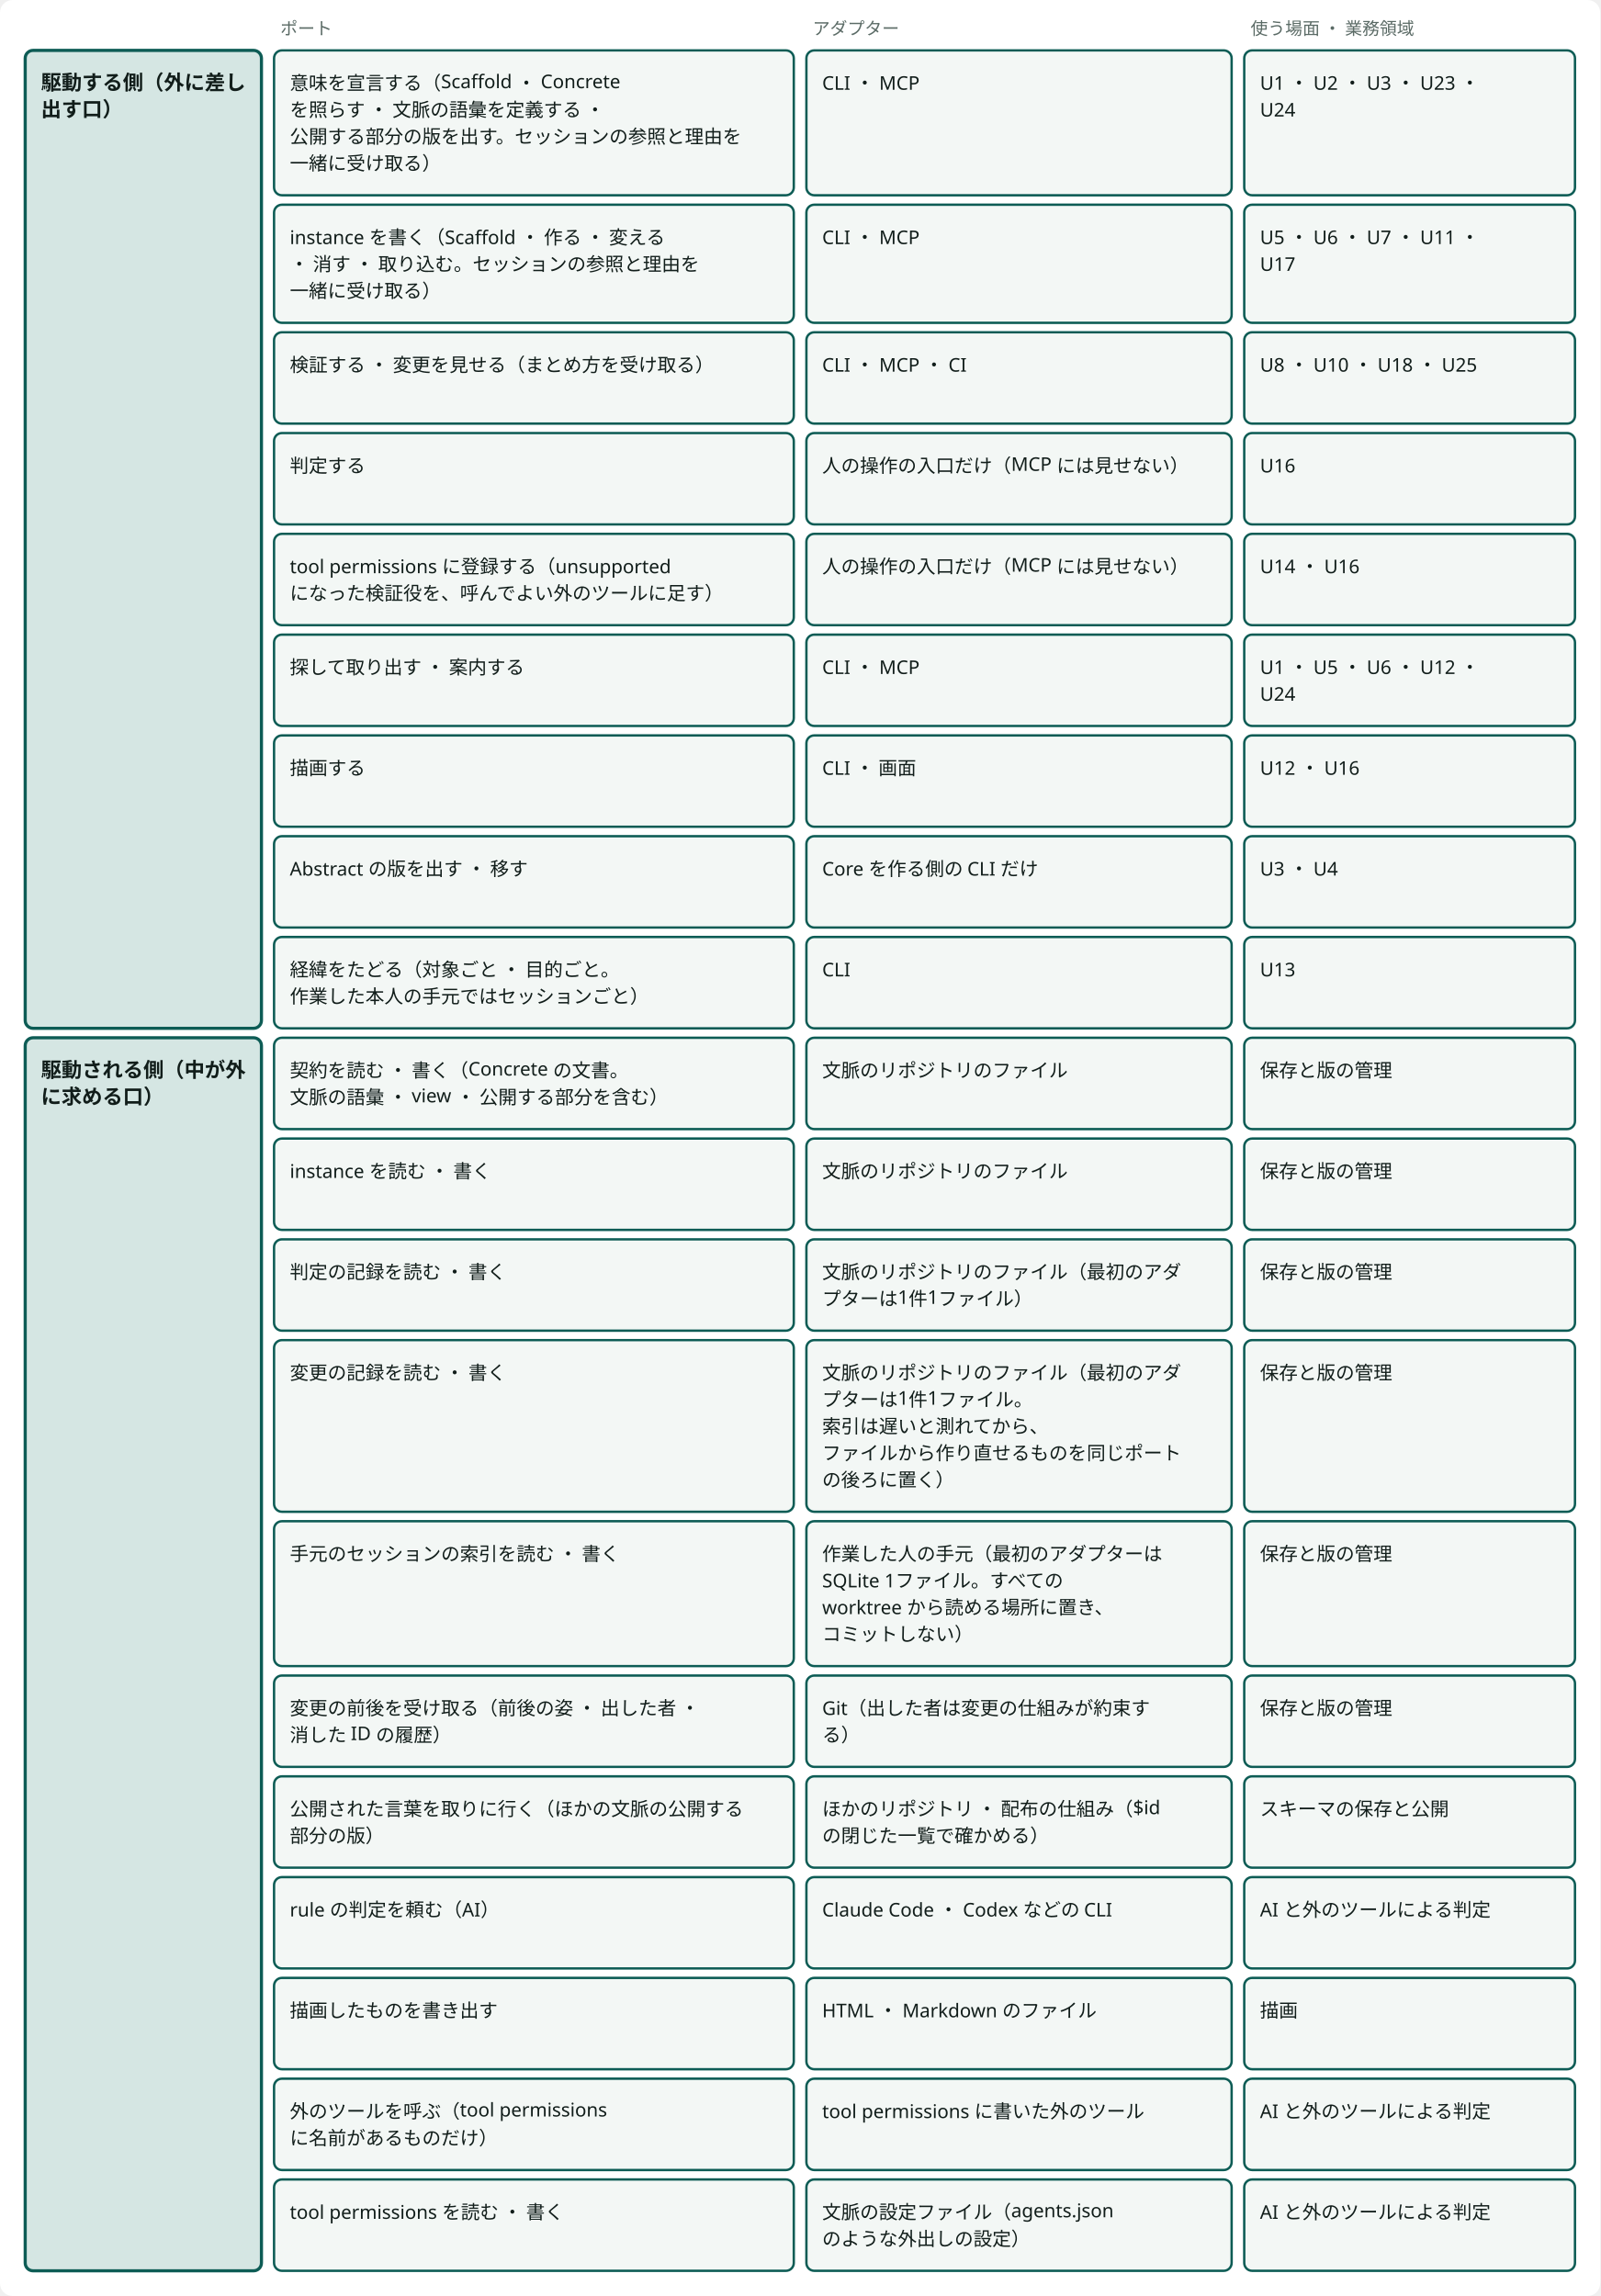
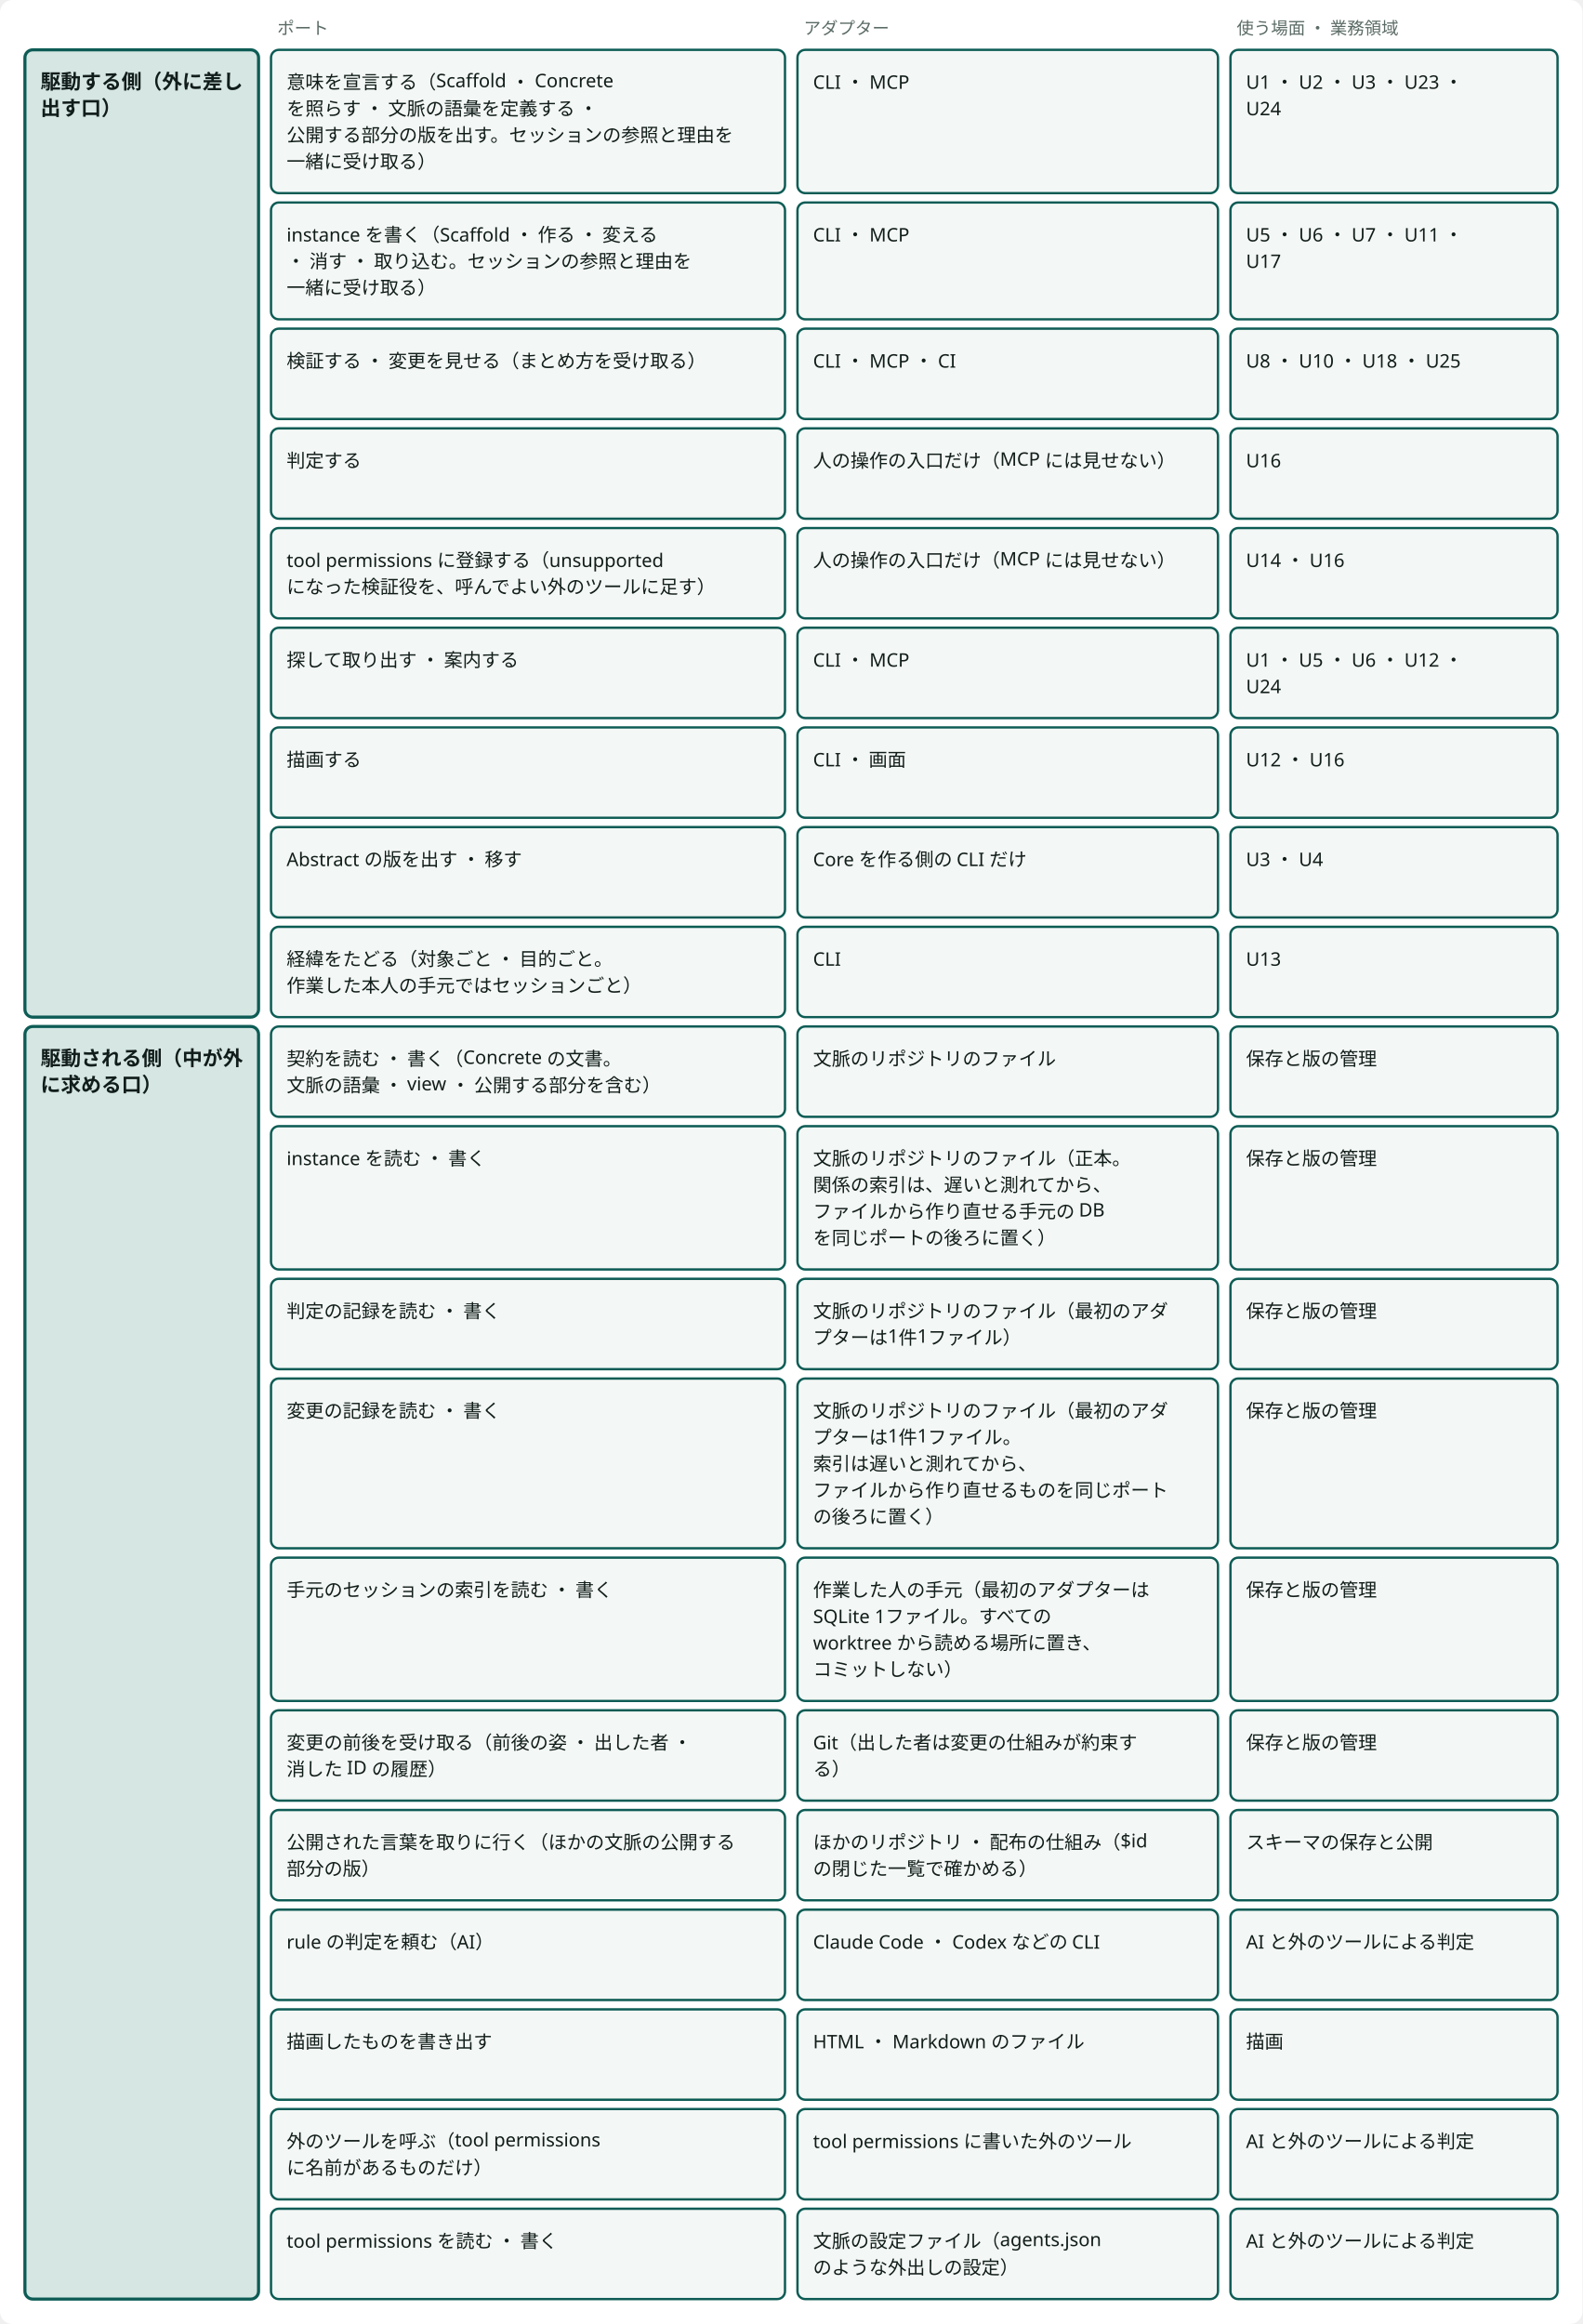
- <svg viewBox="0 0 1016 1458" style="min-width:900px" role="img" aria-label="ポートとアダプター：駆動する側は見せるアダプター、駆動される側は満たすアダプター" class="dsvg">
+ <svg viewBox="0 0 1016 1492" style="min-width:900px" role="img" aria-label="ポートとアダプター：駆動する側は見せるアダプター、駆動される側は満たすアダプター" class="dsvg">
  <style data-dsvg="dark">.dsvg .canvas{fill:var(--dsvg-area-fill,#FFFFFF)}.dsvg .note{fill:var(--dsvg-ink-soft,#5B6B66);font-size:11px}.dsvg .box.focus{fill:var(--dsvg-accent-bg,#D5E6E3);stroke:var(--dsvg-accent,#0D5C55)}.dsvg .title{fill:var(--dsvg-ink,#111D1A);font-size:13px;font-weight:700}.dsvg .box{fill:var(--dsvg-box-fill,#F3F7F5);stroke:var(--dsvg-accent,#0D5C55)}.dsvg .label{fill:var(--dsvg-ink,#111D1A);font-size:12px}@media (prefers-color-scheme:dark){:root:not([data-theme="light"]) .dsvg,.dsvg:root:not([data-theme="light"]){--dsvg-area-fill:#22302D;--dsvg-ink-soft:#9DADA8;--dsvg-accent-bg:#173330;--dsvg-accent:#6CC9B8;--dsvg-ink:#E6EEEB;--dsvg-box-fill:#16211E}}:root[data-theme="dark"] .dsvg{--dsvg-area-fill:#22302D;--dsvg-ink-soft:#9DADA8;--dsvg-accent-bg:#173330;--dsvg-accent:#6CC9B8;--dsvg-ink:#E6EEEB;--dsvg-box-fill:#16211E}</style>
-   <rect data-dsvg="canvas" class="canvas" x="0.0" y="0.0" width="1016.0" height="1458.0" fill="#FFFFFF" rx="8" />
+   <rect data-dsvg="canvas" class="canvas" x="0.0" y="0.0" width="1016.0" height="1492.0" fill="#FFFFFF" rx="8" />
  <text class="note" x="20" y="22" font-family="Noto Sans JP, Hiragino Kaku Gothic ProN, sans-serif" font-size="11" fill="#5B6B66" />
  <text class="note" x="178" y="22" font-family="Noto Sans JP, Hiragino Kaku Gothic ProN, sans-serif" font-size="11" fill="#5B6B66">ポート</text>
  <text class="note" x="516" y="22" font-family="Noto Sans JP, Hiragino Kaku Gothic ProN, sans-serif" font-size="11" fill="#5B6B66">アダプター</text>
  <text class="note" x="794" y="22" font-family="Noto Sans JP, Hiragino Kaku Gothic ProN, sans-serif" font-size="11" fill="#5B6B66">使う場面 ・ 業務領域</text>
  <rect class="box focus" x="16" y="32" width="150" height="621" fill="#D5E6E3" stroke="#0D5C55" stroke-width="2" rx="5" />
  <text class="title" x="26" y="57" font-family="Noto Sans JP, Hiragino Kaku Gothic ProN, sans-serif" font-size="13" font-weight="700" fill="#111D1A">駆動する側（外に差し</text>
  <text class="title" x="26" y="74" font-family="Noto Sans JP, Hiragino Kaku Gothic ProN, sans-serif" font-size="13" font-weight="700" fill="#111D1A">出す口）</text>
-   <rect class="box focus" x="16" y="659" width="150" height="783" fill="#D5E6E3" stroke="#0D5C55" stroke-width="2" rx="5" />
+   <rect class="box focus" x="16" y="659" width="150" height="817" fill="#D5E6E3" stroke="#0D5C55" stroke-width="2" rx="5" />
  <text class="title" x="26" y="684" font-family="Noto Sans JP, Hiragino Kaku Gothic ProN, sans-serif" font-size="13" font-weight="700" fill="#111D1A">駆動される側（中が外</text>
  <text class="title" x="26" y="701" font-family="Noto Sans JP, Hiragino Kaku Gothic ProN, sans-serif" font-size="13" font-weight="700" fill="#111D1A">に求める口）</text>
  <rect class="box" x="174" y="32" width="330" height="92" fill="#F3F7F5" stroke="#0D5C55" stroke-width="1.5" rx="5" />
  <text class="label" x="184" y="57" font-family="Noto Sans JP, Hiragino Kaku Gothic ProN, sans-serif" font-size="12" fill="#111D1A">意味を宣言する（Scaffold ・ Concrete</text>
  <text class="label" x="184" y="74" font-family="Noto Sans JP, Hiragino Kaku Gothic ProN, sans-serif" font-size="12" fill="#111D1A">を照らす ・ 文脈の語彙を定義する ・</text>
  <text class="label" x="184" y="91" font-family="Noto Sans JP, Hiragino Kaku Gothic ProN, sans-serif" font-size="12" fill="#111D1A">公開する部分の版を出す。セッションの参照と理由を</text>
  <text class="label" x="184" y="108" font-family="Noto Sans JP, Hiragino Kaku Gothic ProN, sans-serif" font-size="12" fill="#111D1A">一緒に受け取る）</text>
  <rect class="box" x="512" y="32" width="270" height="92" fill="#F3F7F5" stroke="#0D5C55" stroke-width="1.5" rx="5" />
  <text class="label" x="522" y="57" font-family="Noto Sans JP, Hiragino Kaku Gothic ProN, sans-serif" font-size="12" fill="#111D1A">CLI ・ MCP</text>
  <rect class="box" x="790" y="32" width="210" height="92" fill="#F3F7F5" stroke="#0D5C55" stroke-width="1.5" rx="5" />
  <text class="label" x="800" y="57" font-family="Noto Sans JP, Hiragino Kaku Gothic ProN, sans-serif" font-size="12" fill="#111D1A">U1 ・ U2 ・ U3 ・ U23 ・</text>
  <text class="label" x="800" y="74" font-family="Noto Sans JP, Hiragino Kaku Gothic ProN, sans-serif" font-size="12" fill="#111D1A">U24</text>
  <rect class="box" x="174" y="130" width="330" height="75" fill="#F3F7F5" stroke="#0D5C55" stroke-width="1.5" rx="5" />
  <text class="label" x="184" y="155" font-family="Noto Sans JP, Hiragino Kaku Gothic ProN, sans-serif" font-size="12" fill="#111D1A">instance を書く（Scaffold ・ 作る ・ 変える</text>
  <text class="label" x="184" y="172" font-family="Noto Sans JP, Hiragino Kaku Gothic ProN, sans-serif" font-size="12" fill="#111D1A"> ・ 消す ・ 取り込む。セッションの参照と理由を</text>
  <text class="label" x="184" y="189" font-family="Noto Sans JP, Hiragino Kaku Gothic ProN, sans-serif" font-size="12" fill="#111D1A">一緒に受け取る）</text>
  <rect class="box" x="512" y="130" width="270" height="75" fill="#F3F7F5" stroke="#0D5C55" stroke-width="1.5" rx="5" />
  <text class="label" x="522" y="155" font-family="Noto Sans JP, Hiragino Kaku Gothic ProN, sans-serif" font-size="12" fill="#111D1A">CLI ・ MCP</text>
  <rect class="box" x="790" y="130" width="210" height="75" fill="#F3F7F5" stroke="#0D5C55" stroke-width="1.5" rx="5" />
  <text class="label" x="800" y="155" font-family="Noto Sans JP, Hiragino Kaku Gothic ProN, sans-serif" font-size="12" fill="#111D1A">U5 ・ U6 ・ U7 ・ U11 ・</text>
  <text class="label" x="800" y="172" font-family="Noto Sans JP, Hiragino Kaku Gothic ProN, sans-serif" font-size="12" fill="#111D1A">U17</text>
  <rect class="box" x="174" y="211" width="330" height="58" fill="#F3F7F5" stroke="#0D5C55" stroke-width="1.5" rx="5" />
  <text class="label" x="184" y="236" font-family="Noto Sans JP, Hiragino Kaku Gothic ProN, sans-serif" font-size="12" fill="#111D1A">検証する ・ 変更を見せる（まとめ方を受け取る）</text>
  <rect class="box" x="512" y="211" width="270" height="58" fill="#F3F7F5" stroke="#0D5C55" stroke-width="1.5" rx="5" />
  <text class="label" x="522" y="236" font-family="Noto Sans JP, Hiragino Kaku Gothic ProN, sans-serif" font-size="12" fill="#111D1A">CLI ・ MCP ・ CI</text>
  <rect class="box" x="790" y="211" width="210" height="58" fill="#F3F7F5" stroke="#0D5C55" stroke-width="1.5" rx="5" />
  <text class="label" x="800" y="236" font-family="Noto Sans JP, Hiragino Kaku Gothic ProN, sans-serif" font-size="12" fill="#111D1A">U8 ・ U10 ・ U18 ・ U25</text>
  <rect class="box" x="174" y="275" width="330" height="58" fill="#F3F7F5" stroke="#0D5C55" stroke-width="1.5" rx="5" />
  <text class="label" x="184" y="300" font-family="Noto Sans JP, Hiragino Kaku Gothic ProN, sans-serif" font-size="12" fill="#111D1A">判定する</text>
  <rect class="box" x="512" y="275" width="270" height="58" fill="#F3F7F5" stroke="#0D5C55" stroke-width="1.5" rx="5" />
  <text class="label" x="522" y="300" font-family="Noto Sans JP, Hiragino Kaku Gothic ProN, sans-serif" font-size="12" fill="#111D1A">人の操作の入口だけ（MCP には見せない）</text>
  <rect class="box" x="790" y="275" width="210" height="58" fill="#F3F7F5" stroke="#0D5C55" stroke-width="1.5" rx="5" />
  <text class="label" x="800" y="300" font-family="Noto Sans JP, Hiragino Kaku Gothic ProN, sans-serif" font-size="12" fill="#111D1A">U16</text>
  <rect class="box" x="174" y="339" width="330" height="58" fill="#F3F7F5" stroke="#0D5C55" stroke-width="1.5" rx="5" />
  <text class="label" x="184" y="364" font-family="Noto Sans JP, Hiragino Kaku Gothic ProN, sans-serif" font-size="12" fill="#111D1A">tool permissions に登録する（unsupported</text>
  <text class="label" x="184" y="381" font-family="Noto Sans JP, Hiragino Kaku Gothic ProN, sans-serif" font-size="12" fill="#111D1A">になった検証役を、呼んでよい外のツールに足す）</text>
  <rect class="box" x="512" y="339" width="270" height="58" fill="#F3F7F5" stroke="#0D5C55" stroke-width="1.5" rx="5" />
  <text class="label" x="522" y="364" font-family="Noto Sans JP, Hiragino Kaku Gothic ProN, sans-serif" font-size="12" fill="#111D1A">人の操作の入口だけ（MCP には見せない）</text>
  <rect class="box" x="790" y="339" width="210" height="58" fill="#F3F7F5" stroke="#0D5C55" stroke-width="1.5" rx="5" />
  <text class="label" x="800" y="364" font-family="Noto Sans JP, Hiragino Kaku Gothic ProN, sans-serif" font-size="12" fill="#111D1A">U14 ・ U16</text>
  <rect class="box" x="174" y="403" width="330" height="58" fill="#F3F7F5" stroke="#0D5C55" stroke-width="1.5" rx="5" />
  <text class="label" x="184" y="428" font-family="Noto Sans JP, Hiragino Kaku Gothic ProN, sans-serif" font-size="12" fill="#111D1A">探して取り出す ・ 案内する</text>
  <rect class="box" x="512" y="403" width="270" height="58" fill="#F3F7F5" stroke="#0D5C55" stroke-width="1.5" rx="5" />
  <text class="label" x="522" y="428" font-family="Noto Sans JP, Hiragino Kaku Gothic ProN, sans-serif" font-size="12" fill="#111D1A">CLI ・ MCP</text>
  <rect class="box" x="790" y="403" width="210" height="58" fill="#F3F7F5" stroke="#0D5C55" stroke-width="1.5" rx="5" />
  <text class="label" x="800" y="428" font-family="Noto Sans JP, Hiragino Kaku Gothic ProN, sans-serif" font-size="12" fill="#111D1A">U1 ・ U5 ・ U6 ・ U12 ・</text>
  <text class="label" x="800" y="445" font-family="Noto Sans JP, Hiragino Kaku Gothic ProN, sans-serif" font-size="12" fill="#111D1A">U24</text>
  <rect class="box" x="174" y="467" width="330" height="58" fill="#F3F7F5" stroke="#0D5C55" stroke-width="1.5" rx="5" />
  <text class="label" x="184" y="492" font-family="Noto Sans JP, Hiragino Kaku Gothic ProN, sans-serif" font-size="12" fill="#111D1A">描画する</text>
  <rect class="box" x="512" y="467" width="270" height="58" fill="#F3F7F5" stroke="#0D5C55" stroke-width="1.5" rx="5" />
  <text class="label" x="522" y="492" font-family="Noto Sans JP, Hiragino Kaku Gothic ProN, sans-serif" font-size="12" fill="#111D1A">CLI ・ 画面</text>
  <rect class="box" x="790" y="467" width="210" height="58" fill="#F3F7F5" stroke="#0D5C55" stroke-width="1.5" rx="5" />
  <text class="label" x="800" y="492" font-family="Noto Sans JP, Hiragino Kaku Gothic ProN, sans-serif" font-size="12" fill="#111D1A">U12 ・ U16</text>
  <rect class="box" x="174" y="531" width="330" height="58" fill="#F3F7F5" stroke="#0D5C55" stroke-width="1.5" rx="5" />
  <text class="label" x="184" y="556" font-family="Noto Sans JP, Hiragino Kaku Gothic ProN, sans-serif" font-size="12" fill="#111D1A">Abstract の版を出す ・ 移す</text>
  <rect class="box" x="512" y="531" width="270" height="58" fill="#F3F7F5" stroke="#0D5C55" stroke-width="1.5" rx="5" />
  <text class="label" x="522" y="556" font-family="Noto Sans JP, Hiragino Kaku Gothic ProN, sans-serif" font-size="12" fill="#111D1A">Core を作る側の CLI だけ</text>
  <rect class="box" x="790" y="531" width="210" height="58" fill="#F3F7F5" stroke="#0D5C55" stroke-width="1.5" rx="5" />
  <text class="label" x="800" y="556" font-family="Noto Sans JP, Hiragino Kaku Gothic ProN, sans-serif" font-size="12" fill="#111D1A">U3 ・ U4</text>
  <rect class="box" x="174" y="595" width="330" height="58" fill="#F3F7F5" stroke="#0D5C55" stroke-width="1.5" rx="5" />
  <text class="label" x="184" y="620" font-family="Noto Sans JP, Hiragino Kaku Gothic ProN, sans-serif" font-size="12" fill="#111D1A">経緯をたどる（対象ごと ・ 目的ごと。</text>
  <text class="label" x="184" y="637" font-family="Noto Sans JP, Hiragino Kaku Gothic ProN, sans-serif" font-size="12" fill="#111D1A">作業した本人の手元ではセッションごと）</text>
  <rect class="box" x="512" y="595" width="270" height="58" fill="#F3F7F5" stroke="#0D5C55" stroke-width="1.5" rx="5" />
  <text class="label" x="522" y="620" font-family="Noto Sans JP, Hiragino Kaku Gothic ProN, sans-serif" font-size="12" fill="#111D1A">CLI</text>
  <rect class="box" x="790" y="595" width="210" height="58" fill="#F3F7F5" stroke="#0D5C55" stroke-width="1.5" rx="5" />
  <text class="label" x="800" y="620" font-family="Noto Sans JP, Hiragino Kaku Gothic ProN, sans-serif" font-size="12" fill="#111D1A">U13</text>
  <rect class="box" x="174" y="659" width="330" height="58" fill="#F3F7F5" stroke="#0D5C55" stroke-width="1.5" rx="5" />
  <text class="label" x="184" y="684" font-family="Noto Sans JP, Hiragino Kaku Gothic ProN, sans-serif" font-size="12" fill="#111D1A">契約を読む ・ 書く（Concrete の文書。</text>
  <text class="label" x="184" y="701" font-family="Noto Sans JP, Hiragino Kaku Gothic ProN, sans-serif" font-size="12" fill="#111D1A">文脈の語彙 ・ view ・ 公開する部分を含む）</text>
  <rect class="box" x="512" y="659" width="270" height="58" fill="#F3F7F5" stroke="#0D5C55" stroke-width="1.5" rx="5" />
  <text class="label" x="522" y="684" font-family="Noto Sans JP, Hiragino Kaku Gothic ProN, sans-serif" font-size="12" fill="#111D1A">文脈のリポジトリのファイル</text>
  <rect class="box" x="790" y="659" width="210" height="58" fill="#F3F7F5" stroke="#0D5C55" stroke-width="1.5" rx="5" />
  <text class="label" x="800" y="684" font-family="Noto Sans JP, Hiragino Kaku Gothic ProN, sans-serif" font-size="12" fill="#111D1A">保存と版の管理</text>
-   <rect class="box" x="174" y="723" width="330" height="58" fill="#F3F7F5" stroke="#0D5C55" stroke-width="1.5" rx="5" />
+   <rect class="box" x="174" y="723" width="330" height="92" fill="#F3F7F5" stroke="#0D5C55" stroke-width="1.5" rx="5" />
  <text class="label" x="184" y="748" font-family="Noto Sans JP, Hiragino Kaku Gothic ProN, sans-serif" font-size="12" fill="#111D1A">instance を読む ・ 書く</text>
-   <rect class="box" x="512" y="723" width="270" height="58" fill="#F3F7F5" stroke="#0D5C55" stroke-width="1.5" rx="5" />
-   <text class="label" x="522" y="748" font-family="Noto Sans JP, Hiragino Kaku Gothic ProN, sans-serif" font-size="12" fill="#111D1A">文脈のリポジトリのファイル</text>
-   <rect class="box" x="790" y="723" width="210" height="58" fill="#F3F7F5" stroke="#0D5C55" stroke-width="1.5" rx="5" />
+   <rect class="box" x="512" y="723" width="270" height="92" fill="#F3F7F5" stroke="#0D5C55" stroke-width="1.5" rx="5" />
+   <text class="label" x="522" y="748" font-family="Noto Sans JP, Hiragino Kaku Gothic ProN, sans-serif" font-size="12" fill="#111D1A">文脈のリポジトリのファイル（正本。</text>
+   <text class="label" x="522" y="765" font-family="Noto Sans JP, Hiragino Kaku Gothic ProN, sans-serif" font-size="12" fill="#111D1A">関係の索引は、遅いと測れてから、</text>
+   <text class="label" x="522" y="782" font-family="Noto Sans JP, Hiragino Kaku Gothic ProN, sans-serif" font-size="12" fill="#111D1A">ファイルから作り直せる手元の DB</text>
+   <text class="label" x="522" y="799" font-family="Noto Sans JP, Hiragino Kaku Gothic ProN, sans-serif" font-size="12" fill="#111D1A">を同じポートの後ろに置く）</text>
+   <rect class="box" x="790" y="723" width="210" height="92" fill="#F3F7F5" stroke="#0D5C55" stroke-width="1.5" rx="5" />
  <text class="label" x="800" y="748" font-family="Noto Sans JP, Hiragino Kaku Gothic ProN, sans-serif" font-size="12" fill="#111D1A">保存と版の管理</text>
-   <rect class="box" x="174" y="787" width="330" height="58" fill="#F3F7F5" stroke="#0D5C55" stroke-width="1.5" rx="5" />
-   <text class="label" x="184" y="812" font-family="Noto Sans JP, Hiragino Kaku Gothic ProN, sans-serif" font-size="12" fill="#111D1A">判定の記録を読む ・ 書く</text>
-   <rect class="box" x="512" y="787" width="270" height="58" fill="#F3F7F5" stroke="#0D5C55" stroke-width="1.5" rx="5" />
-   <text class="label" x="522" y="812" font-family="Noto Sans JP, Hiragino Kaku Gothic ProN, sans-serif" font-size="12" fill="#111D1A">文脈のリポジトリのファイル（最初のアダ</text>
-   <text class="label" x="522" y="829" font-family="Noto Sans JP, Hiragino Kaku Gothic ProN, sans-serif" font-size="12" fill="#111D1A">プターは1件1ファイル）</text>
-   <rect class="box" x="790" y="787" width="210" height="58" fill="#F3F7F5" stroke="#0D5C55" stroke-width="1.5" rx="5" />
-   <text class="label" x="800" y="812" font-family="Noto Sans JP, Hiragino Kaku Gothic ProN, sans-serif" font-size="12" fill="#111D1A">保存と版の管理</text>
-   <rect class="box" x="174" y="851" width="330" height="109" fill="#F3F7F5" stroke="#0D5C55" stroke-width="1.5" rx="5" />
-   <text class="label" x="184" y="876" font-family="Noto Sans JP, Hiragino Kaku Gothic ProN, sans-serif" font-size="12" fill="#111D1A">変更の記録を読む ・ 書く</text>
-   <rect class="box" x="512" y="851" width="270" height="109" fill="#F3F7F5" stroke="#0D5C55" stroke-width="1.5" rx="5" />
-   <text class="label" x="522" y="876" font-family="Noto Sans JP, Hiragino Kaku Gothic ProN, sans-serif" font-size="12" fill="#111D1A">文脈のリポジトリのファイル（最初のアダ</text>
-   <text class="label" x="522" y="893" font-family="Noto Sans JP, Hiragino Kaku Gothic ProN, sans-serif" font-size="12" fill="#111D1A">プターは1件1ファイル。</text>
-   <text class="label" x="522" y="910" font-family="Noto Sans JP, Hiragino Kaku Gothic ProN, sans-serif" font-size="12" fill="#111D1A">索引は遅いと測れてから、</text>
-   <text class="label" x="522" y="927" font-family="Noto Sans JP, Hiragino Kaku Gothic ProN, sans-serif" font-size="12" fill="#111D1A">ファイルから作り直せるものを同じポート</text>
-   <text class="label" x="522" y="944" font-family="Noto Sans JP, Hiragino Kaku Gothic ProN, sans-serif" font-size="12" fill="#111D1A">の後ろに置く）</text>
-   <rect class="box" x="790" y="851" width="210" height="109" fill="#F3F7F5" stroke="#0D5C55" stroke-width="1.5" rx="5" />
-   <text class="label" x="800" y="876" font-family="Noto Sans JP, Hiragino Kaku Gothic ProN, sans-serif" font-size="12" fill="#111D1A">保存と版の管理</text>
-   <rect class="box" x="174" y="966" width="330" height="92" fill="#F3F7F5" stroke="#0D5C55" stroke-width="1.5" rx="5" />
-   <text class="label" x="184" y="991" font-family="Noto Sans JP, Hiragino Kaku Gothic ProN, sans-serif" font-size="12" fill="#111D1A">手元のセッションの索引を読む ・ 書く</text>
-   <rect class="box" x="512" y="966" width="270" height="92" fill="#F3F7F5" stroke="#0D5C55" stroke-width="1.5" rx="5" />
-   <text class="label" x="522" y="991" font-family="Noto Sans JP, Hiragino Kaku Gothic ProN, sans-serif" font-size="12" fill="#111D1A">作業した人の手元（最初のアダプターは</text>
-   <text class="label" x="522" y="1008" font-family="Noto Sans JP, Hiragino Kaku Gothic ProN, sans-serif" font-size="12" fill="#111D1A">SQLite 1ファイル。すべての</text>
-   <text class="label" x="522" y="1025" font-family="Noto Sans JP, Hiragino Kaku Gothic ProN, sans-serif" font-size="12" fill="#111D1A">worktree から読める場所に置き、</text>
-   <text class="label" x="522" y="1042" font-family="Noto Sans JP, Hiragino Kaku Gothic ProN, sans-serif" font-size="12" fill="#111D1A">コミットしない）</text>
-   <rect class="box" x="790" y="966" width="210" height="92" fill="#F3F7F5" stroke="#0D5C55" stroke-width="1.5" rx="5" />
-   <text class="label" x="800" y="991" font-family="Noto Sans JP, Hiragino Kaku Gothic ProN, sans-serif" font-size="12" fill="#111D1A">保存と版の管理</text>
-   <rect class="box" x="174" y="1064" width="330" height="58" fill="#F3F7F5" stroke="#0D5C55" stroke-width="1.5" rx="5" />
-   <text class="label" x="184" y="1089" font-family="Noto Sans JP, Hiragino Kaku Gothic ProN, sans-serif" font-size="12" fill="#111D1A">変更の前後を受け取る（前後の姿 ・ 出した者 ・</text>
-   <text class="label" x="184" y="1106" font-family="Noto Sans JP, Hiragino Kaku Gothic ProN, sans-serif" font-size="12" fill="#111D1A">消した ID の履歴）</text>
-   <rect class="box" x="512" y="1064" width="270" height="58" fill="#F3F7F5" stroke="#0D5C55" stroke-width="1.5" rx="5" />
-   <text class="label" x="522" y="1089" font-family="Noto Sans JP, Hiragino Kaku Gothic ProN, sans-serif" font-size="12" fill="#111D1A">Git（出した者は変更の仕組みが約束す</text>
-   <text class="label" x="522" y="1106" font-family="Noto Sans JP, Hiragino Kaku Gothic ProN, sans-serif" font-size="12" fill="#111D1A">る）</text>
-   <rect class="box" x="790" y="1064" width="210" height="58" fill="#F3F7F5" stroke="#0D5C55" stroke-width="1.5" rx="5" />
-   <text class="label" x="800" y="1089" font-family="Noto Sans JP, Hiragino Kaku Gothic ProN, sans-serif" font-size="12" fill="#111D1A">保存と版の管理</text>
-   <rect class="box" x="174" y="1128" width="330" height="58" fill="#F3F7F5" stroke="#0D5C55" stroke-width="1.5" rx="5" />
-   <text class="label" x="184" y="1153" font-family="Noto Sans JP, Hiragino Kaku Gothic ProN, sans-serif" font-size="12" fill="#111D1A">公開された言葉を取りに行く（ほかの文脈の公開する</text>
-   <text class="label" x="184" y="1170" font-family="Noto Sans JP, Hiragino Kaku Gothic ProN, sans-serif" font-size="12" fill="#111D1A">部分の版）</text>
-   <rect class="box" x="512" y="1128" width="270" height="58" fill="#F3F7F5" stroke="#0D5C55" stroke-width="1.5" rx="5" />
-   <text class="label" x="522" y="1153" font-family="Noto Sans JP, Hiragino Kaku Gothic ProN, sans-serif" font-size="12" fill="#111D1A">ほかのリポジトリ ・ 配布の仕組み（$id</text>
-   <text class="label" x="522" y="1170" font-family="Noto Sans JP, Hiragino Kaku Gothic ProN, sans-serif" font-size="12" fill="#111D1A"> の閉じた一覧で確かめる）</text>
-   <rect class="box" x="790" y="1128" width="210" height="58" fill="#F3F7F5" stroke="#0D5C55" stroke-width="1.5" rx="5" />
-   <text class="label" x="800" y="1153" font-family="Noto Sans JP, Hiragino Kaku Gothic ProN, sans-serif" font-size="12" fill="#111D1A">スキーマの保存と公開</text>
-   <rect class="box" x="174" y="1192" width="330" height="58" fill="#F3F7F5" stroke="#0D5C55" stroke-width="1.5" rx="5" />
-   <text class="label" x="184" y="1217" font-family="Noto Sans JP, Hiragino Kaku Gothic ProN, sans-serif" font-size="12" fill="#111D1A">rule の判定を頼む（AI）</text>
-   <rect class="box" x="512" y="1192" width="270" height="58" fill="#F3F7F5" stroke="#0D5C55" stroke-width="1.5" rx="5" />
-   <text class="label" x="522" y="1217" font-family="Noto Sans JP, Hiragino Kaku Gothic ProN, sans-serif" font-size="12" fill="#111D1A">Claude Code ・ Codex などの CLI</text>
-   <rect class="box" x="790" y="1192" width="210" height="58" fill="#F3F7F5" stroke="#0D5C55" stroke-width="1.5" rx="5" />
-   <text class="label" x="800" y="1217" font-family="Noto Sans JP, Hiragino Kaku Gothic ProN, sans-serif" font-size="12" fill="#111D1A">AI と外のツールによる判定</text>
-   <rect class="box" x="174" y="1256" width="330" height="58" fill="#F3F7F5" stroke="#0D5C55" stroke-width="1.5" rx="5" />
-   <text class="label" x="184" y="1281" font-family="Noto Sans JP, Hiragino Kaku Gothic ProN, sans-serif" font-size="12" fill="#111D1A">描画したものを書き出す</text>
-   <rect class="box" x="512" y="1256" width="270" height="58" fill="#F3F7F5" stroke="#0D5C55" stroke-width="1.5" rx="5" />
-   <text class="label" x="522" y="1281" font-family="Noto Sans JP, Hiragino Kaku Gothic ProN, sans-serif" font-size="12" fill="#111D1A">HTML ・ Markdown のファイル</text>
-   <rect class="box" x="790" y="1256" width="210" height="58" fill="#F3F7F5" stroke="#0D5C55" stroke-width="1.5" rx="5" />
-   <text class="label" x="800" y="1281" font-family="Noto Sans JP, Hiragino Kaku Gothic ProN, sans-serif" font-size="12" fill="#111D1A">描画</text>
-   <rect class="box" x="174" y="1320" width="330" height="58" fill="#F3F7F5" stroke="#0D5C55" stroke-width="1.5" rx="5" />
-   <text class="label" x="184" y="1345" font-family="Noto Sans JP, Hiragino Kaku Gothic ProN, sans-serif" font-size="12" fill="#111D1A">外のツールを呼ぶ（tool permissions</text>
-   <text class="label" x="184" y="1362" font-family="Noto Sans JP, Hiragino Kaku Gothic ProN, sans-serif" font-size="12" fill="#111D1A">に名前があるものだけ）</text>
-   <rect class="box" x="512" y="1320" width="270" height="58" fill="#F3F7F5" stroke="#0D5C55" stroke-width="1.5" rx="5" />
-   <text class="label" x="522" y="1345" font-family="Noto Sans JP, Hiragino Kaku Gothic ProN, sans-serif" font-size="12" fill="#111D1A">tool permissions に書いた外のツール</text>
-   <rect class="box" x="790" y="1320" width="210" height="58" fill="#F3F7F5" stroke="#0D5C55" stroke-width="1.5" rx="5" />
-   <text class="label" x="800" y="1345" font-family="Noto Sans JP, Hiragino Kaku Gothic ProN, sans-serif" font-size="12" fill="#111D1A">AI と外のツールによる判定</text>
-   <rect class="box" x="174" y="1384" width="330" height="58" fill="#F3F7F5" stroke="#0D5C55" stroke-width="1.5" rx="5" />
-   <text class="label" x="184" y="1409" font-family="Noto Sans JP, Hiragino Kaku Gothic ProN, sans-serif" font-size="12" fill="#111D1A">tool permissions を読む ・ 書く</text>
-   <rect class="box" x="512" y="1384" width="270" height="58" fill="#F3F7F5" stroke="#0D5C55" stroke-width="1.5" rx="5" />
-   <text class="label" x="522" y="1409" font-family="Noto Sans JP, Hiragino Kaku Gothic ProN, sans-serif" font-size="12" fill="#111D1A">文脈の設定ファイル（agents.json</text>
-   <text class="label" x="522" y="1426" font-family="Noto Sans JP, Hiragino Kaku Gothic ProN, sans-serif" font-size="12" fill="#111D1A">のような外出しの設定）</text>
-   <rect class="box" x="790" y="1384" width="210" height="58" fill="#F3F7F5" stroke="#0D5C55" stroke-width="1.5" rx="5" />
-   <text class="label" x="800" y="1409" font-family="Noto Sans JP, Hiragino Kaku Gothic ProN, sans-serif" font-size="12" fill="#111D1A">AI と外のツールによる判定</text>
+   <rect class="box" x="174" y="821" width="330" height="58" fill="#F3F7F5" stroke="#0D5C55" stroke-width="1.5" rx="5" />
+   <text class="label" x="184" y="846" font-family="Noto Sans JP, Hiragino Kaku Gothic ProN, sans-serif" font-size="12" fill="#111D1A">判定の記録を読む ・ 書く</text>
+   <rect class="box" x="512" y="821" width="270" height="58" fill="#F3F7F5" stroke="#0D5C55" stroke-width="1.5" rx="5" />
+   <text class="label" x="522" y="846" font-family="Noto Sans JP, Hiragino Kaku Gothic ProN, sans-serif" font-size="12" fill="#111D1A">文脈のリポジトリのファイル（最初のアダ</text>
+   <text class="label" x="522" y="863" font-family="Noto Sans JP, Hiragino Kaku Gothic ProN, sans-serif" font-size="12" fill="#111D1A">プターは1件1ファイル）</text>
+   <rect class="box" x="790" y="821" width="210" height="58" fill="#F3F7F5" stroke="#0D5C55" stroke-width="1.5" rx="5" />
+   <text class="label" x="800" y="846" font-family="Noto Sans JP, Hiragino Kaku Gothic ProN, sans-serif" font-size="12" fill="#111D1A">保存と版の管理</text>
+   <rect class="box" x="174" y="885" width="330" height="109" fill="#F3F7F5" stroke="#0D5C55" stroke-width="1.5" rx="5" />
+   <text class="label" x="184" y="910" font-family="Noto Sans JP, Hiragino Kaku Gothic ProN, sans-serif" font-size="12" fill="#111D1A">変更の記録を読む ・ 書く</text>
+   <rect class="box" x="512" y="885" width="270" height="109" fill="#F3F7F5" stroke="#0D5C55" stroke-width="1.5" rx="5" />
+   <text class="label" x="522" y="910" font-family="Noto Sans JP, Hiragino Kaku Gothic ProN, sans-serif" font-size="12" fill="#111D1A">文脈のリポジトリのファイル（最初のアダ</text>
+   <text class="label" x="522" y="927" font-family="Noto Sans JP, Hiragino Kaku Gothic ProN, sans-serif" font-size="12" fill="#111D1A">プターは1件1ファイル。</text>
+   <text class="label" x="522" y="944" font-family="Noto Sans JP, Hiragino Kaku Gothic ProN, sans-serif" font-size="12" fill="#111D1A">索引は遅いと測れてから、</text>
+   <text class="label" x="522" y="961" font-family="Noto Sans JP, Hiragino Kaku Gothic ProN, sans-serif" font-size="12" fill="#111D1A">ファイルから作り直せるものを同じポート</text>
+   <text class="label" x="522" y="978" font-family="Noto Sans JP, Hiragino Kaku Gothic ProN, sans-serif" font-size="12" fill="#111D1A">の後ろに置く）</text>
+   <rect class="box" x="790" y="885" width="210" height="109" fill="#F3F7F5" stroke="#0D5C55" stroke-width="1.5" rx="5" />
+   <text class="label" x="800" y="910" font-family="Noto Sans JP, Hiragino Kaku Gothic ProN, sans-serif" font-size="12" fill="#111D1A">保存と版の管理</text>
+   <rect class="box" x="174" y="1000" width="330" height="92" fill="#F3F7F5" stroke="#0D5C55" stroke-width="1.5" rx="5" />
+   <text class="label" x="184" y="1025" font-family="Noto Sans JP, Hiragino Kaku Gothic ProN, sans-serif" font-size="12" fill="#111D1A">手元のセッションの索引を読む ・ 書く</text>
+   <rect class="box" x="512" y="1000" width="270" height="92" fill="#F3F7F5" stroke="#0D5C55" stroke-width="1.5" rx="5" />
+   <text class="label" x="522" y="1025" font-family="Noto Sans JP, Hiragino Kaku Gothic ProN, sans-serif" font-size="12" fill="#111D1A">作業した人の手元（最初のアダプターは</text>
+   <text class="label" x="522" y="1042" font-family="Noto Sans JP, Hiragino Kaku Gothic ProN, sans-serif" font-size="12" fill="#111D1A">SQLite 1ファイル。すべての</text>
+   <text class="label" x="522" y="1059" font-family="Noto Sans JP, Hiragino Kaku Gothic ProN, sans-serif" font-size="12" fill="#111D1A">worktree から読める場所に置き、</text>
+   <text class="label" x="522" y="1076" font-family="Noto Sans JP, Hiragino Kaku Gothic ProN, sans-serif" font-size="12" fill="#111D1A">コミットしない）</text>
+   <rect class="box" x="790" y="1000" width="210" height="92" fill="#F3F7F5" stroke="#0D5C55" stroke-width="1.5" rx="5" />
+   <text class="label" x="800" y="1025" font-family="Noto Sans JP, Hiragino Kaku Gothic ProN, sans-serif" font-size="12" fill="#111D1A">保存と版の管理</text>
+   <rect class="box" x="174" y="1098" width="330" height="58" fill="#F3F7F5" stroke="#0D5C55" stroke-width="1.5" rx="5" />
+   <text class="label" x="184" y="1123" font-family="Noto Sans JP, Hiragino Kaku Gothic ProN, sans-serif" font-size="12" fill="#111D1A">変更の前後を受け取る（前後の姿 ・ 出した者 ・</text>
+   <text class="label" x="184" y="1140" font-family="Noto Sans JP, Hiragino Kaku Gothic ProN, sans-serif" font-size="12" fill="#111D1A">消した ID の履歴）</text>
+   <rect class="box" x="512" y="1098" width="270" height="58" fill="#F3F7F5" stroke="#0D5C55" stroke-width="1.5" rx="5" />
+   <text class="label" x="522" y="1123" font-family="Noto Sans JP, Hiragino Kaku Gothic ProN, sans-serif" font-size="12" fill="#111D1A">Git（出した者は変更の仕組みが約束す</text>
+   <text class="label" x="522" y="1140" font-family="Noto Sans JP, Hiragino Kaku Gothic ProN, sans-serif" font-size="12" fill="#111D1A">る）</text>
+   <rect class="box" x="790" y="1098" width="210" height="58" fill="#F3F7F5" stroke="#0D5C55" stroke-width="1.5" rx="5" />
+   <text class="label" x="800" y="1123" font-family="Noto Sans JP, Hiragino Kaku Gothic ProN, sans-serif" font-size="12" fill="#111D1A">保存と版の管理</text>
+   <rect class="box" x="174" y="1162" width="330" height="58" fill="#F3F7F5" stroke="#0D5C55" stroke-width="1.5" rx="5" />
+   <text class="label" x="184" y="1187" font-family="Noto Sans JP, Hiragino Kaku Gothic ProN, sans-serif" font-size="12" fill="#111D1A">公開された言葉を取りに行く（ほかの文脈の公開する</text>
+   <text class="label" x="184" y="1204" font-family="Noto Sans JP, Hiragino Kaku Gothic ProN, sans-serif" font-size="12" fill="#111D1A">部分の版）</text>
+   <rect class="box" x="512" y="1162" width="270" height="58" fill="#F3F7F5" stroke="#0D5C55" stroke-width="1.5" rx="5" />
+   <text class="label" x="522" y="1187" font-family="Noto Sans JP, Hiragino Kaku Gothic ProN, sans-serif" font-size="12" fill="#111D1A">ほかのリポジトリ ・ 配布の仕組み（$id</text>
+   <text class="label" x="522" y="1204" font-family="Noto Sans JP, Hiragino Kaku Gothic ProN, sans-serif" font-size="12" fill="#111D1A"> の閉じた一覧で確かめる）</text>
+   <rect class="box" x="790" y="1162" width="210" height="58" fill="#F3F7F5" stroke="#0D5C55" stroke-width="1.5" rx="5" />
+   <text class="label" x="800" y="1187" font-family="Noto Sans JP, Hiragino Kaku Gothic ProN, sans-serif" font-size="12" fill="#111D1A">スキーマの保存と公開</text>
+   <rect class="box" x="174" y="1226" width="330" height="58" fill="#F3F7F5" stroke="#0D5C55" stroke-width="1.5" rx="5" />
+   <text class="label" x="184" y="1251" font-family="Noto Sans JP, Hiragino Kaku Gothic ProN, sans-serif" font-size="12" fill="#111D1A">rule の判定を頼む（AI）</text>
+   <rect class="box" x="512" y="1226" width="270" height="58" fill="#F3F7F5" stroke="#0D5C55" stroke-width="1.5" rx="5" />
+   <text class="label" x="522" y="1251" font-family="Noto Sans JP, Hiragino Kaku Gothic ProN, sans-serif" font-size="12" fill="#111D1A">Claude Code ・ Codex などの CLI</text>
+   <rect class="box" x="790" y="1226" width="210" height="58" fill="#F3F7F5" stroke="#0D5C55" stroke-width="1.5" rx="5" />
+   <text class="label" x="800" y="1251" font-family="Noto Sans JP, Hiragino Kaku Gothic ProN, sans-serif" font-size="12" fill="#111D1A">AI と外のツールによる判定</text>
+   <rect class="box" x="174" y="1290" width="330" height="58" fill="#F3F7F5" stroke="#0D5C55" stroke-width="1.5" rx="5" />
+   <text class="label" x="184" y="1315" font-family="Noto Sans JP, Hiragino Kaku Gothic ProN, sans-serif" font-size="12" fill="#111D1A">描画したものを書き出す</text>
+   <rect class="box" x="512" y="1290" width="270" height="58" fill="#F3F7F5" stroke="#0D5C55" stroke-width="1.5" rx="5" />
+   <text class="label" x="522" y="1315" font-family="Noto Sans JP, Hiragino Kaku Gothic ProN, sans-serif" font-size="12" fill="#111D1A">HTML ・ Markdown のファイル</text>
+   <rect class="box" x="790" y="1290" width="210" height="58" fill="#F3F7F5" stroke="#0D5C55" stroke-width="1.5" rx="5" />
+   <text class="label" x="800" y="1315" font-family="Noto Sans JP, Hiragino Kaku Gothic ProN, sans-serif" font-size="12" fill="#111D1A">描画</text>
+   <rect class="box" x="174" y="1354" width="330" height="58" fill="#F3F7F5" stroke="#0D5C55" stroke-width="1.5" rx="5" />
+   <text class="label" x="184" y="1379" font-family="Noto Sans JP, Hiragino Kaku Gothic ProN, sans-serif" font-size="12" fill="#111D1A">外のツールを呼ぶ（tool permissions</text>
+   <text class="label" x="184" y="1396" font-family="Noto Sans JP, Hiragino Kaku Gothic ProN, sans-serif" font-size="12" fill="#111D1A">に名前があるものだけ）</text>
+   <rect class="box" x="512" y="1354" width="270" height="58" fill="#F3F7F5" stroke="#0D5C55" stroke-width="1.5" rx="5" />
+   <text class="label" x="522" y="1379" font-family="Noto Sans JP, Hiragino Kaku Gothic ProN, sans-serif" font-size="12" fill="#111D1A">tool permissions に書いた外のツール</text>
+   <rect class="box" x="790" y="1354" width="210" height="58" fill="#F3F7F5" stroke="#0D5C55" stroke-width="1.5" rx="5" />
+   <text class="label" x="800" y="1379" font-family="Noto Sans JP, Hiragino Kaku Gothic ProN, sans-serif" font-size="12" fill="#111D1A">AI と外のツールによる判定</text>
+   <rect class="box" x="174" y="1418" width="330" height="58" fill="#F3F7F5" stroke="#0D5C55" stroke-width="1.5" rx="5" />
+   <text class="label" x="184" y="1443" font-family="Noto Sans JP, Hiragino Kaku Gothic ProN, sans-serif" font-size="12" fill="#111D1A">tool permissions を読む ・ 書く</text>
+   <rect class="box" x="512" y="1418" width="270" height="58" fill="#F3F7F5" stroke="#0D5C55" stroke-width="1.5" rx="5" />
+   <text class="label" x="522" y="1443" font-family="Noto Sans JP, Hiragino Kaku Gothic ProN, sans-serif" font-size="12" fill="#111D1A">文脈の設定ファイル（agents.json</text>
+   <text class="label" x="522" y="1460" font-family="Noto Sans JP, Hiragino Kaku Gothic ProN, sans-serif" font-size="12" fill="#111D1A">のような外出しの設定）</text>
+   <rect class="box" x="790" y="1418" width="210" height="58" fill="#F3F7F5" stroke="#0D5C55" stroke-width="1.5" rx="5" />
+   <text class="label" x="800" y="1443" font-family="Noto Sans JP, Hiragino Kaku Gothic ProN, sans-serif" font-size="12" fill="#111D1A">AI と外のツールによる判定</text>
</svg>
